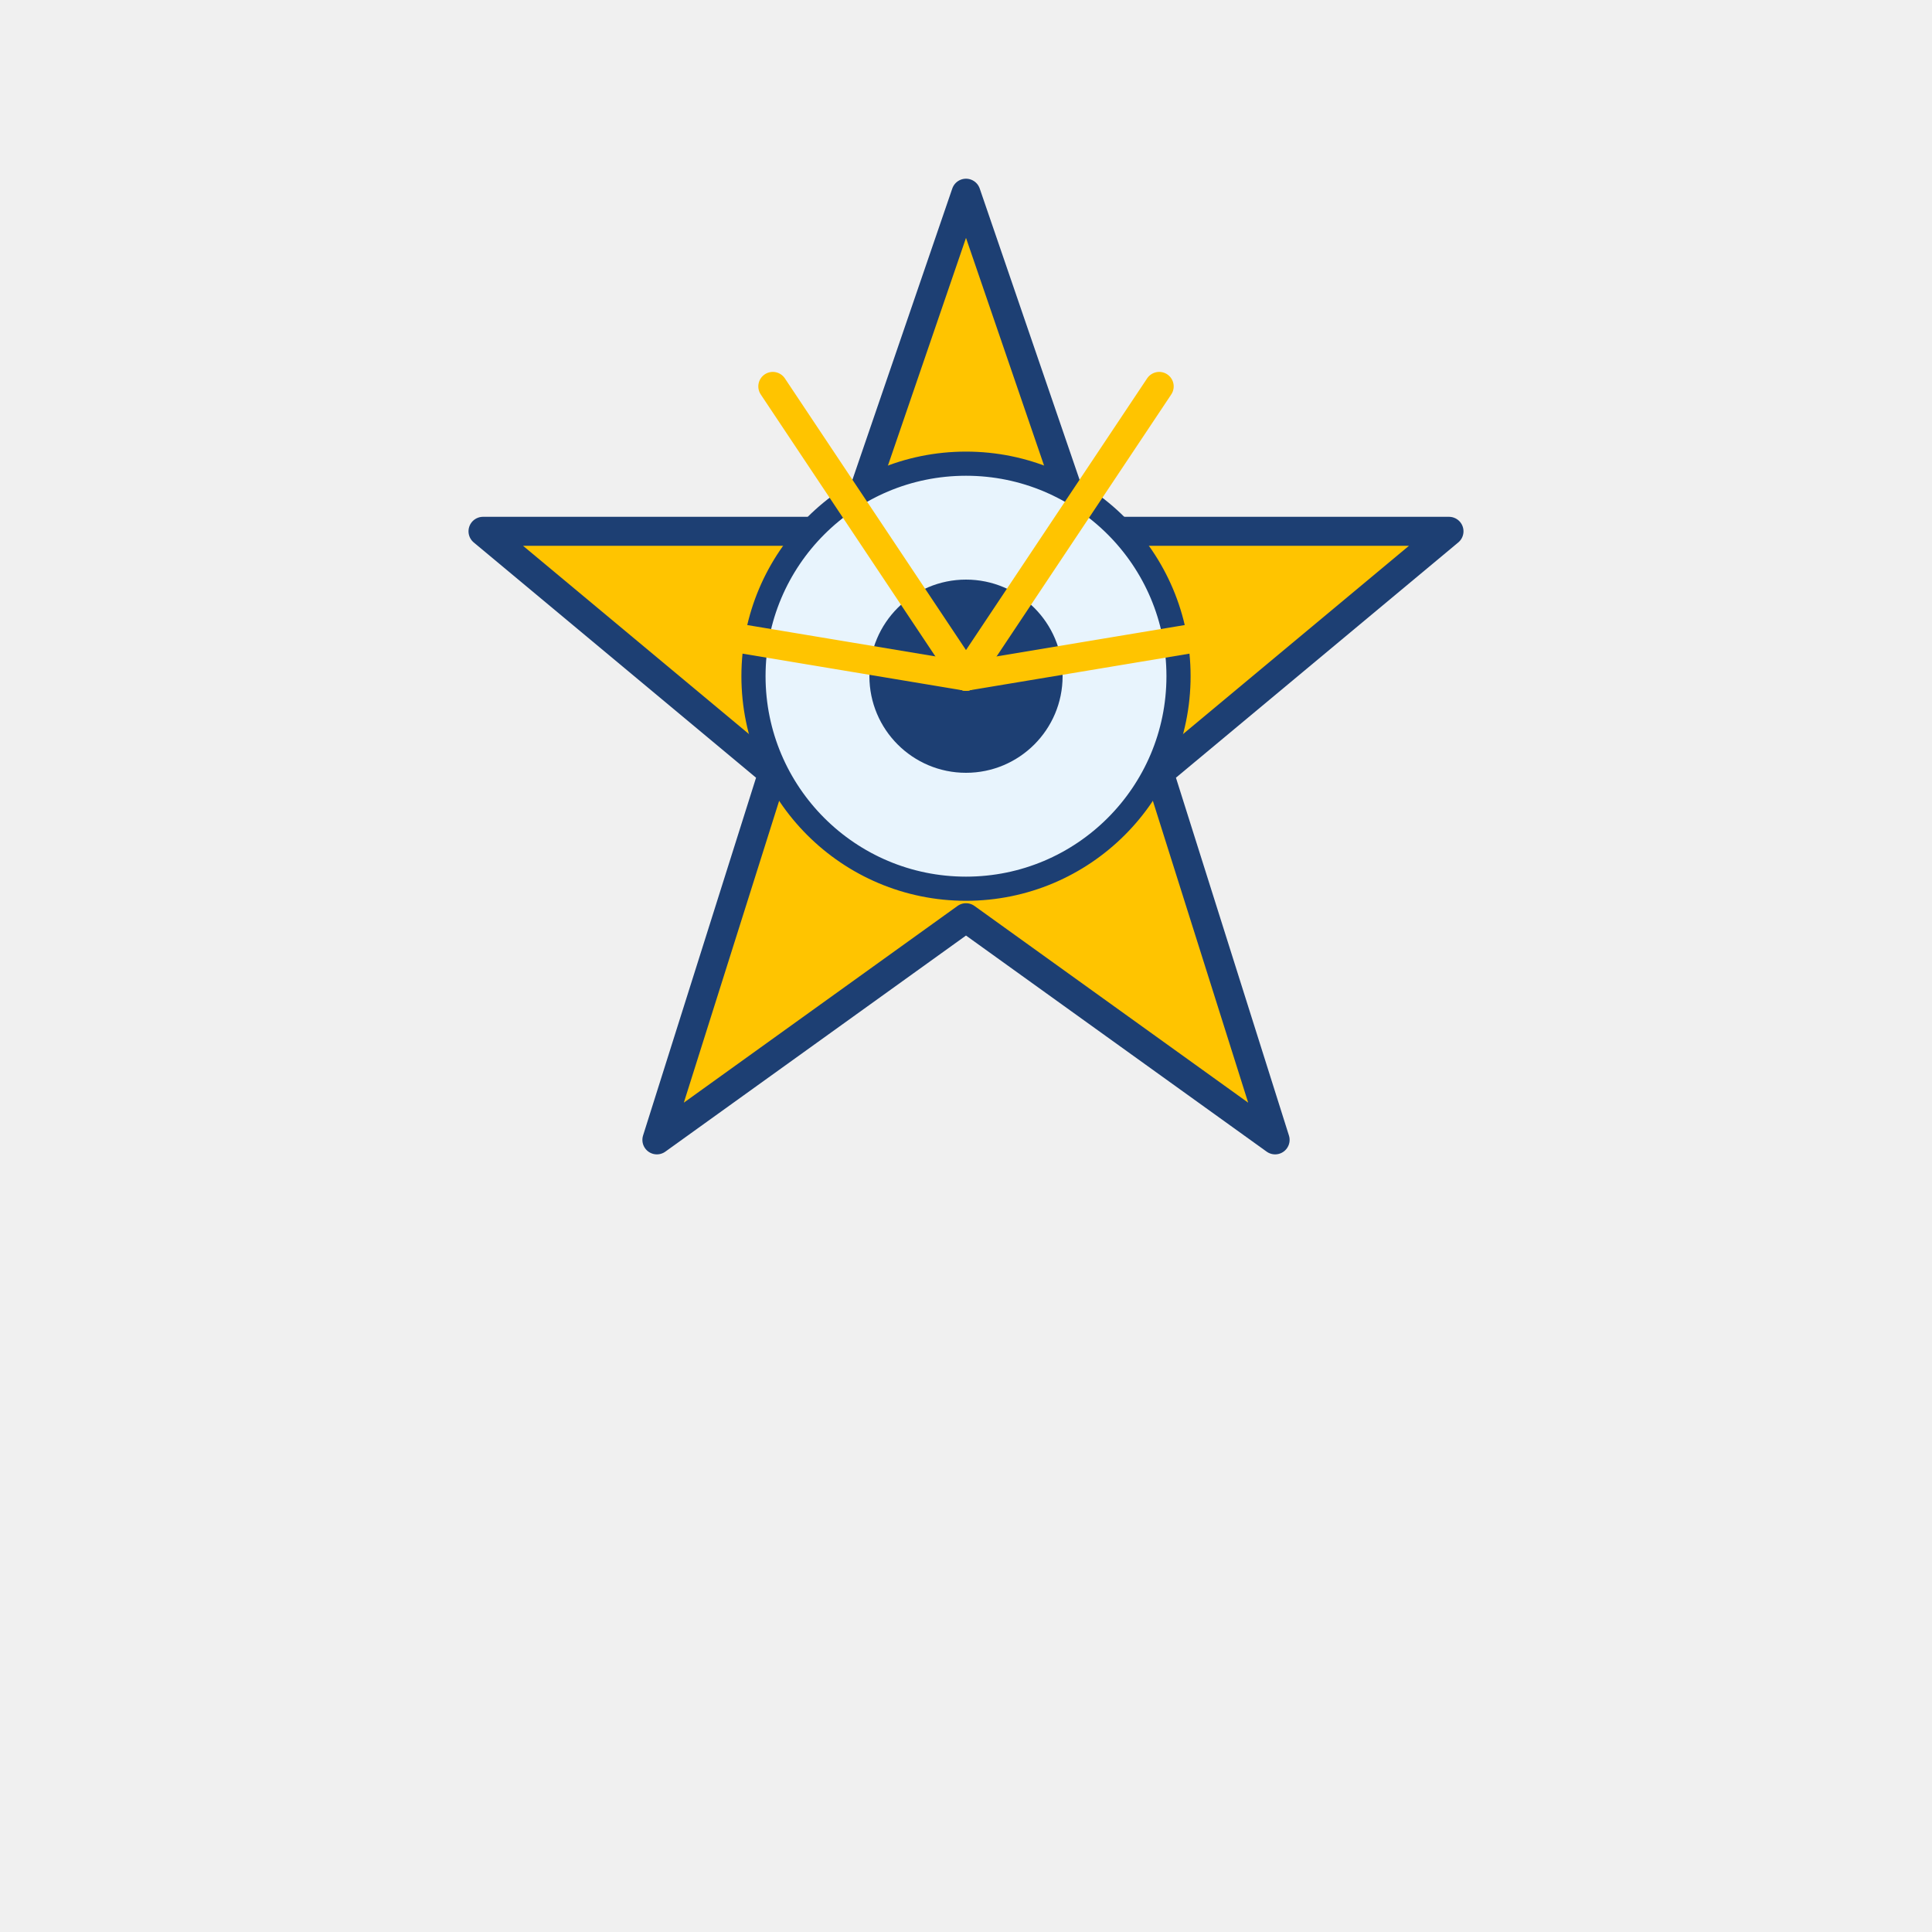
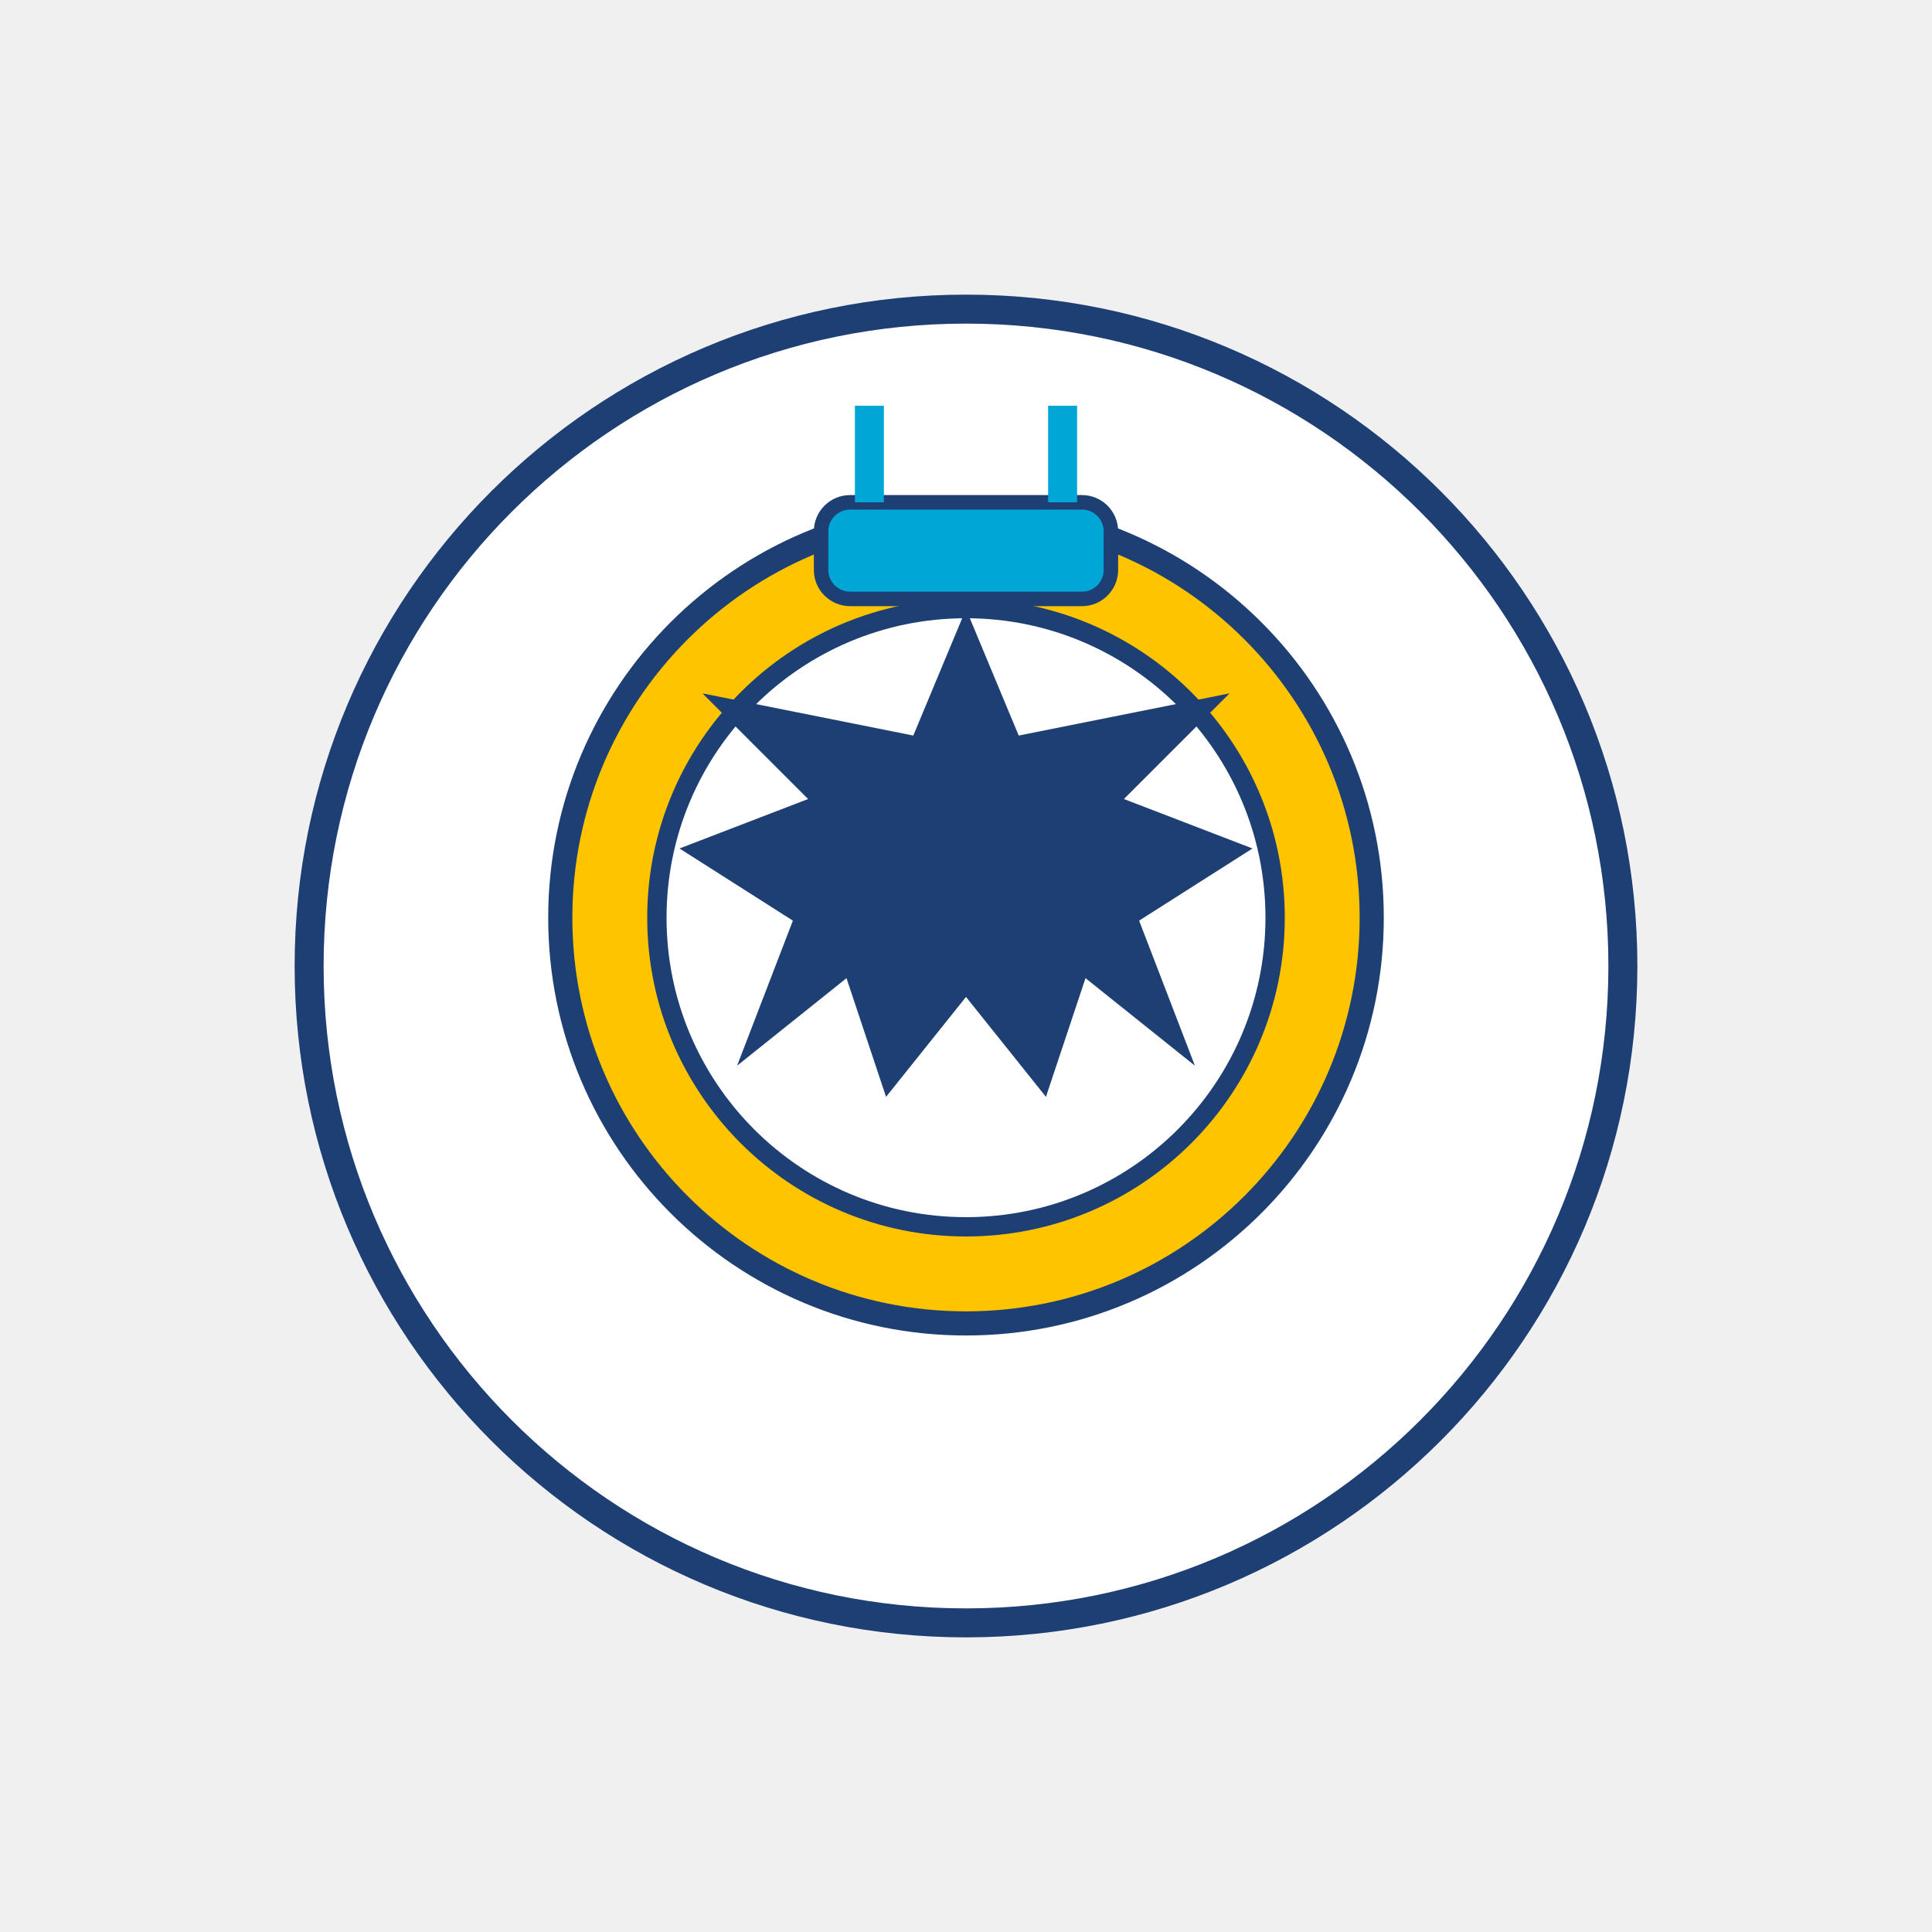
<svg xmlns="http://www.w3.org/2000/svg" viewBox="0 0 200 200">
-   <polygon points="100,20 112,55 150,55 120,80 132,118 100,95 68,118 80,80 50,55 88,55" fill="#FFC400" stroke="#1D3F73" stroke-width="3" stroke-linejoin="round" />
-   <circle cx="100" cy="70" r="22" fill="#E8F4FD" stroke="#1D3F73" stroke-width="2.5" />
-   <circle cx="100" cy="70" r="10" fill="#1D3F73" />
-   <line x1="100" y1="70" x2="120" y2="40" stroke="#FFC400" stroke-width="3" stroke-linecap="round" />
-   <line x1="100" y1="70" x2="80" y2="40" stroke="#FFC400" stroke-width="3" stroke-linecap="round" />
-   <line x1="100" y1="70" x2="130" y2="65" stroke="#FFC400" stroke-width="3" stroke-linecap="round" />
-   <line x1="100" y1="70" x2="70" y2="65" stroke="#FFC400" stroke-width="3" stroke-linecap="round" />
+   <circle cx="100" cy="100" r="68" fill="white" stroke="#1D3F73" stroke-width="3" />
+   <circle cx="100" cy="95" r="42" fill="#FFC400" stroke="#1D3F73" stroke-width="2.5" />
+   <circle cx="100" cy="95" r="32" fill="white" stroke="#1D3F73" stroke-width="2" />
+   <path d="M100 65 L95 77 L75 73 L85 83 L72 88 L83 95 L78 108 L88 100 L92 112 L100 102 L108 112 L112 100 L122 108 L117 95 L128 88 L115 83 L125 73 L105 77 Z" fill="#1D3F73" stroke="#1D3F73" stroke-width="1.5" />
+   <rect x="85" y="52" width="30" height="10" rx="3" fill="#00A6D6" stroke="#1D3F73" stroke-width="1.5" />
+   <line x1="90" y1="52" x2="90" y2="42" stroke="#00A6D6" stroke-width="3" />
+   <line x1="110" y1="52" x2="110" y2="42" stroke="#00A6D6" stroke-width="3" />
</svg>
